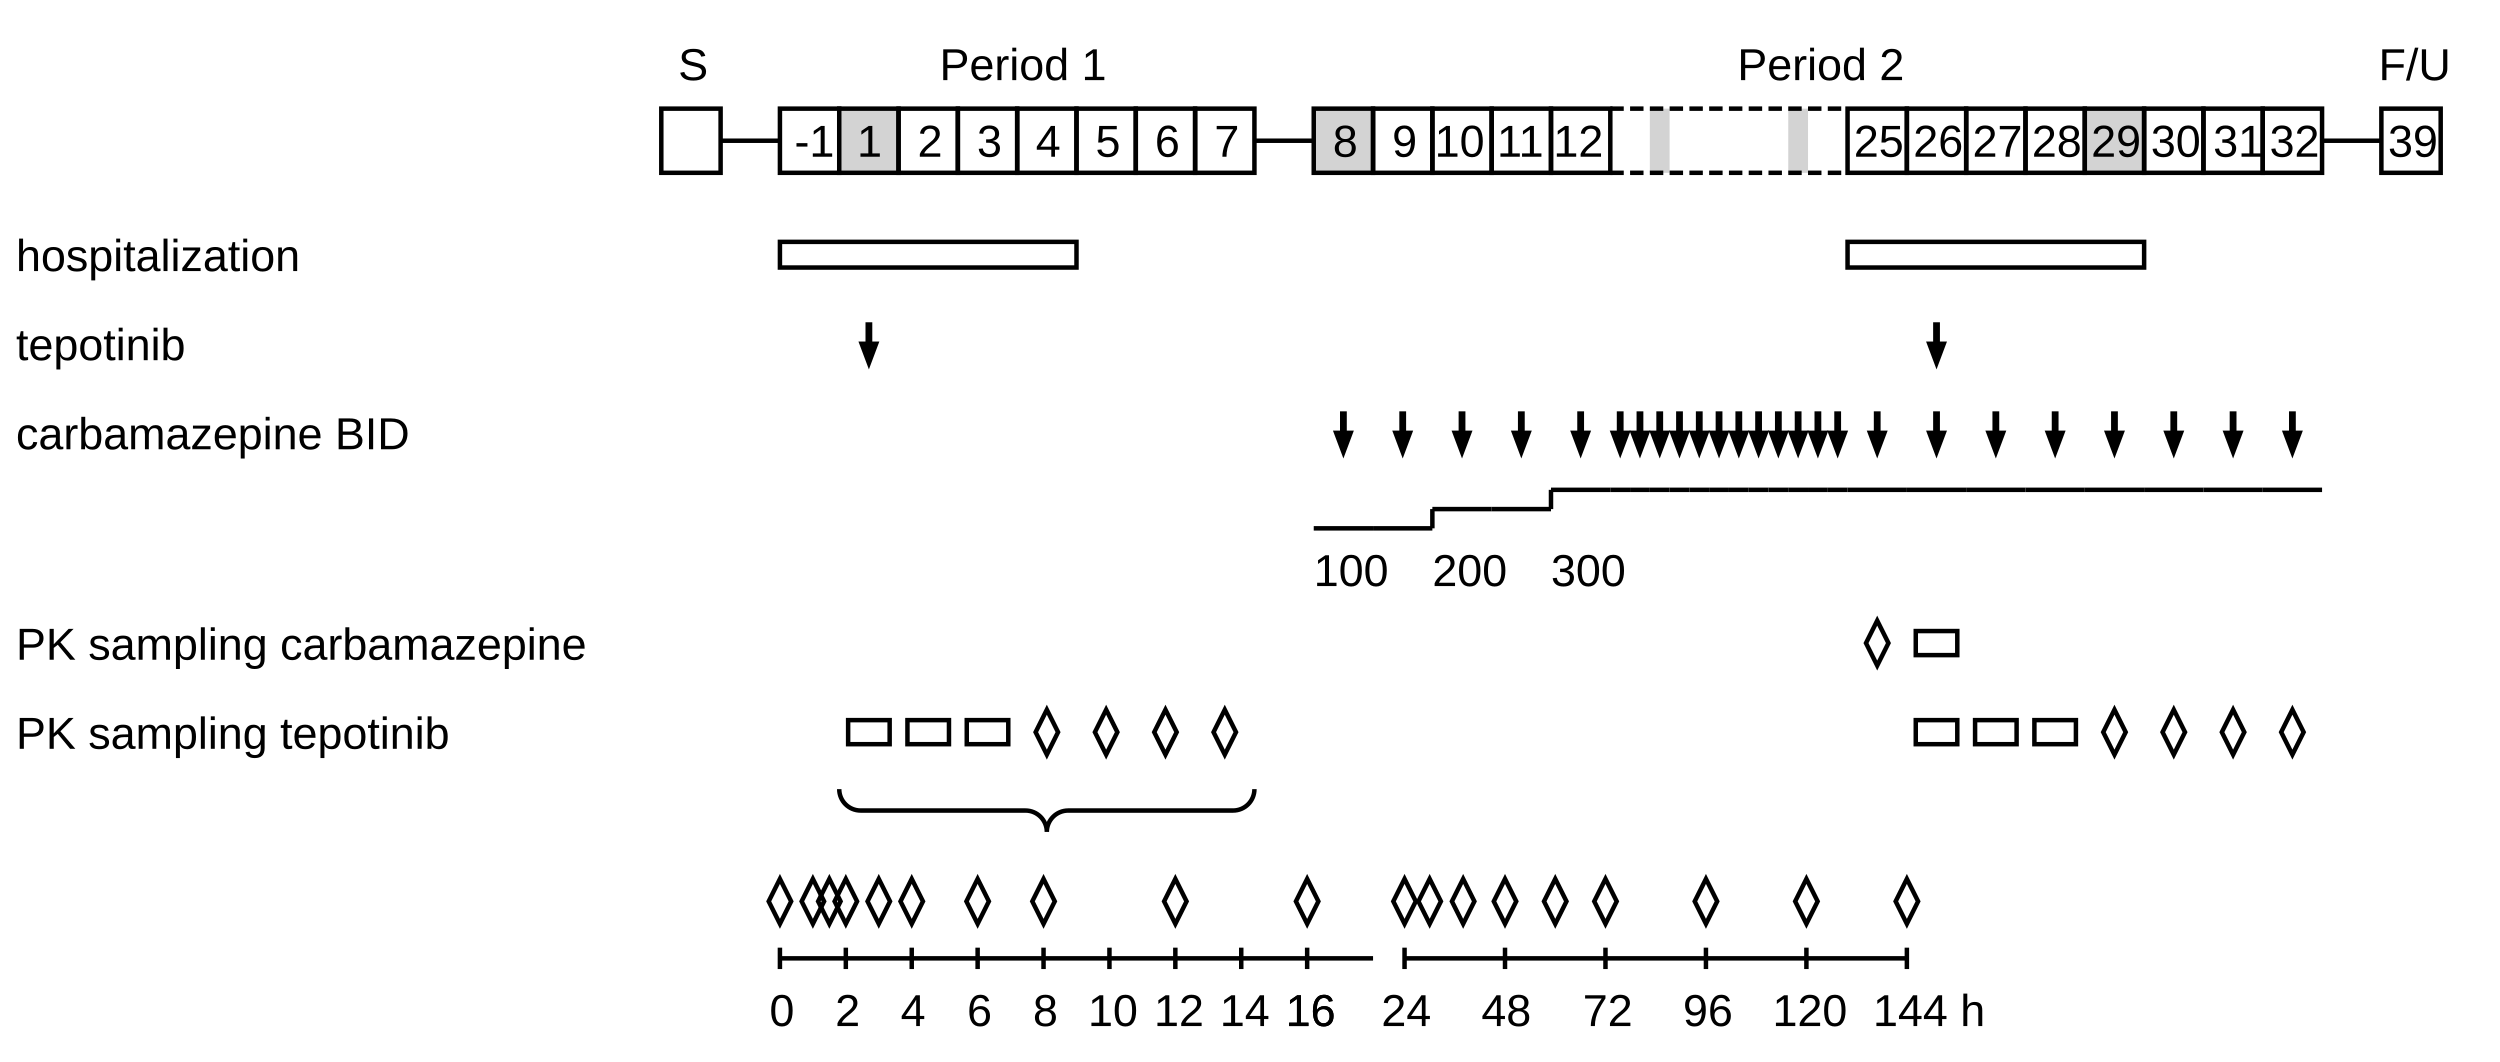
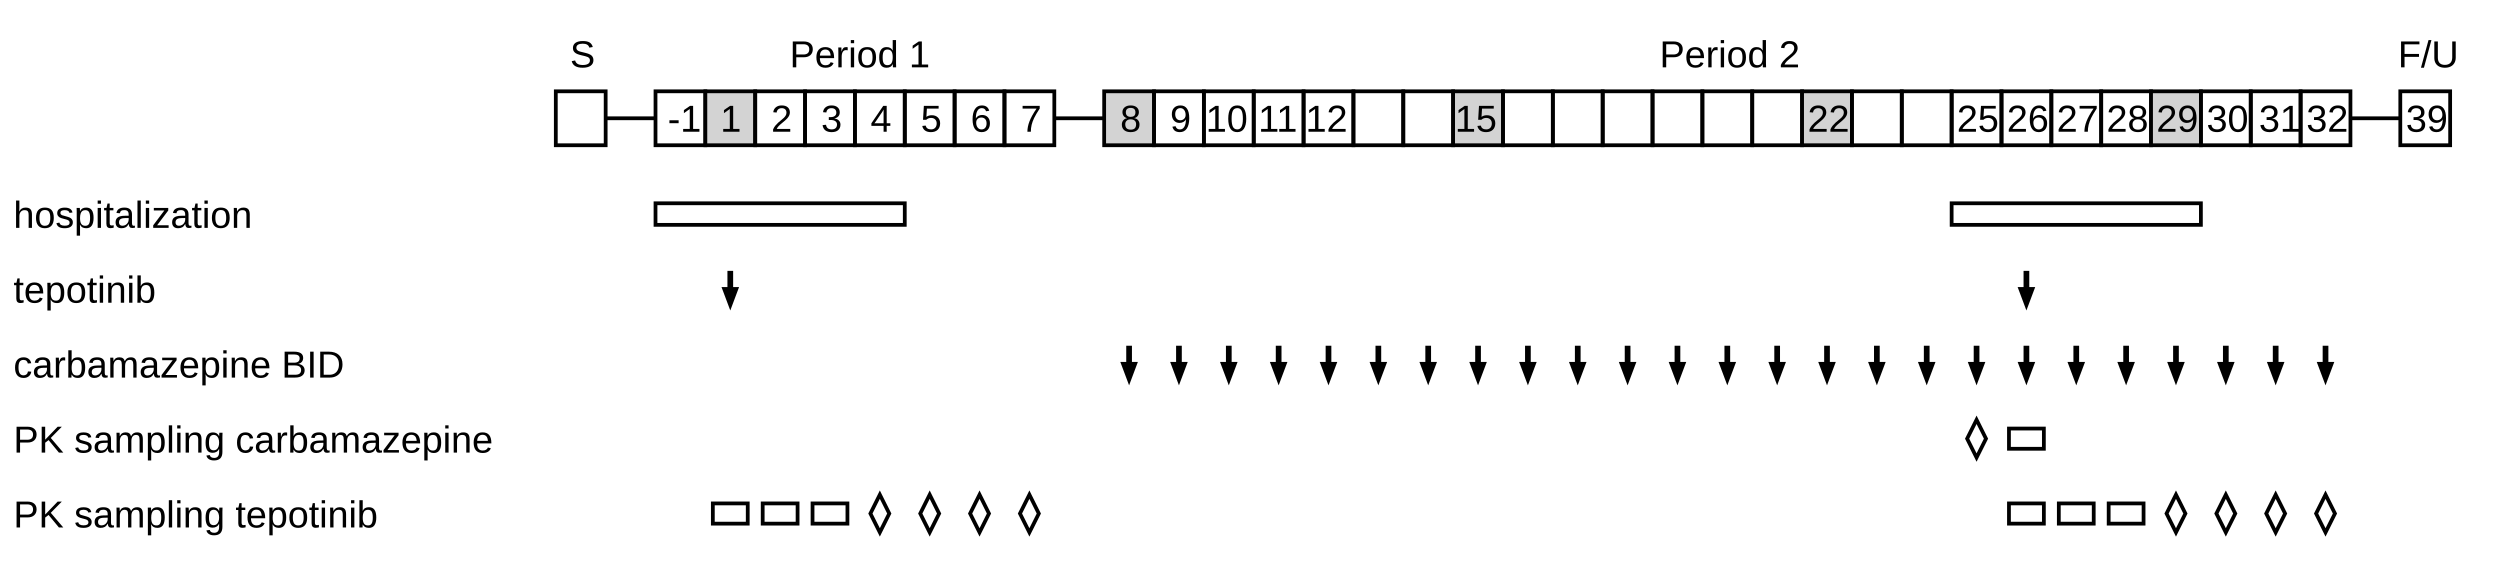
- <svg xmlns="http://www.w3.org/2000/svg" width="780.832" height="331.517">
+ <svg xmlns="http://www.w3.org/2000/svg" width="929.035" height="208.634">
  <style>text {font-family: Arial; font-size: 14px ;}</style>
  <text x="211.819" y="25.032">S</text>
  <text x="293.45" y="25.032">Period 1</text>
-   <text x="542.627" y="25.032">Period 2</text>
-   <text x="742.906" y="25.032">F/U</text>
+   <text x="616.729" y="25.032">Period 2</text>
+   <text x="891.109" y="25.032">F/U</text>
  <rect x="206.545" y="33.932" width="18.525" height="20.043" style="stroke:black;  stroke-width:1.4; fill:none;" />
  <text x="215.808" y="48.964" />
  <line x1="225.07" y1="43.953" x2="243.596" y2="43.953" style="stroke:black; stroke-width:1.4; " />
  <rect x="243.596" y="33.932" width="18.525" height="20.043" style="stroke:black;  stroke-width:1.4; fill:none;" />
  <text x="248.142" y="48.964">-1</text>
  <rect x="262.121" y="33.932" width="18.525" height="20.043" style="stroke:black;  stroke-width:0; fill:lightgray;" />
  <rect x="262.121" y="33.932" width="18.525" height="20.043" style="stroke:black;  stroke-width:1.4; fill:none;" />
  <text x="267.692" y="48.964">1</text>
  <rect x="280.646" y="33.932" width="18.525" height="20.043" style="stroke:black;  stroke-width:1.4; fill:none;" />
  <text x="286.59" y="48.964">2</text>
  <rect x="299.172" y="33.932" width="18.525" height="20.043" style="stroke:black;  stroke-width:1.4; fill:none;" />
  <text x="305.153" y="48.964">3</text>
  <rect x="317.697" y="33.932" width="18.525" height="20.043" style="stroke:black;  stroke-width:1.4; fill:none;" />
  <text x="323.494" y="48.964">4</text>
  <rect x="336.223" y="33.932" width="18.525" height="20.043" style="stroke:black;  stroke-width:1.4; fill:none;" />
  <text x="342.163" y="48.964">5</text>
  <rect x="354.748" y="33.932" width="18.525" height="20.043" style="stroke:black;  stroke-width:1.4; fill:none;" />
  <text x="360.702" y="48.964">6</text>
  <rect x="373.273" y="33.932" width="18.525" height="20.043" style="stroke:black;  stroke-width:1.4; fill:none;" />
  <text x="379.292" y="48.964">7</text>
  <line x1="391.799" y1="43.953" x2="410.324" y2="43.953" style="stroke:black; stroke-width:1.4; " />
  <rect x="410.324" y="33.932" width="18.525" height="20.043" style="stroke:black;  stroke-width:0; fill:lightgray;" />
  <rect x="410.324" y="33.932" width="18.525" height="20.043" style="stroke:black;  stroke-width:1.4; fill:none;" />
  <text x="416.285" y="48.964">8</text>
  <rect x="428.85" y="33.932" width="18.525" height="20.043" style="stroke:black;  stroke-width:1.4; fill:none;" />
  <text x="434.817" y="48.964">9</text>
  <rect x="447.375" y="33.932" width="18.525" height="20.043" style="stroke:black;  stroke-width:1.4; fill:none;" />
  <text x="448.103" y="48.964">10</text>
  <rect x="465.9" y="33.932" width="18.525" height="20.043" style="stroke:black;  stroke-width:1.4; fill:none;" />
  <text x="467.579" y="48.964">11</text>
  <rect x="484.426" y="33.932" width="18.525" height="20.043" style="stroke:black;  stroke-width:1.4; fill:none;" />
  <text x="485.188" y="48.964">12</text>
-   <line x1="502.951" y1="33.932" x2="509.126" y2="33.932" style="stroke:black; stroke-width:1.4; stroke-dasharray: 4.2 4.2" />
-   <line x1="502.951" y1="53.975" x2="509.126" y2="53.975" style="stroke:black; stroke-width:1.4; stroke-dasharray: 4.2 4.2" />
-   <text x="506.039" y="48.964" />
-   <line x1="509.126" y1="33.932" x2="515.301" y2="33.932" style="stroke:black; stroke-width:1.4; stroke-dasharray: 4.2 4.2" />
-   <line x1="509.126" y1="53.975" x2="515.301" y2="53.975" style="stroke:black; stroke-width:1.4; stroke-dasharray: 4.2 4.2" />
+   <rect x="502.951" y="33.932" width="18.525" height="20.043" style="stroke:black;  stroke-width:1.4; fill:none;" />
  <text x="512.214" y="48.964" />
-   <rect x="515.301" y="33.932" width="6.175" height="20.043" style="stroke:black;  stroke-width:0; fill:lightgray;" />
-   <line x1="515.301" y1="33.932" x2="521.477" y2="33.932" style="stroke:black; stroke-width:1.4; stroke-dasharray: 4.2 4.2" />
-   <line x1="515.301" y1="53.975" x2="521.477" y2="53.975" style="stroke:black; stroke-width:1.4; stroke-dasharray: 4.2 4.2" />
-   <line x1="521.477" y1="33.932" x2="527.652" y2="33.932" style="stroke:black; stroke-width:1.4; stroke-dasharray: 4.2 4.2" />
-   <line x1="521.477" y1="53.975" x2="527.652" y2="53.975" style="stroke:black; stroke-width:1.4; stroke-dasharray: 4.2 4.2" />
-   <text x="524.564" y="48.964" />
-   <line x1="527.652" y1="33.932" x2="533.827" y2="33.932" style="stroke:black; stroke-width:1.4; stroke-dasharray: 4.2 4.2" />
-   <line x1="527.652" y1="53.975" x2="533.827" y2="53.975" style="stroke:black; stroke-width:1.4; stroke-dasharray: 4.2 4.2" />
+   <rect x="521.477" y="33.932" width="18.525" height="20.043" style="stroke:black;  stroke-width:1.4; fill:none;" />
  <text x="530.739" y="48.964" />
-   <line x1="533.827" y1="33.932" x2="540.002" y2="33.932" style="stroke:black; stroke-width:1.4; stroke-dasharray: 4.2 4.2" />
-   <line x1="533.827" y1="53.975" x2="540.002" y2="53.975" style="stroke:black; stroke-width:1.4; stroke-dasharray: 4.2 4.2" />
-   <text x="536.914" y="48.964" />
-   <line x1="540.002" y1="33.932" x2="546.177" y2="33.932" style="stroke:black; stroke-width:1.4; stroke-dasharray: 4.2 4.2" />
-   <line x1="540.002" y1="53.975" x2="546.177" y2="53.975" style="stroke:black; stroke-width:1.4; stroke-dasharray: 4.2 4.2" />
-   <text x="543.09" y="48.964" />
-   <line x1="546.177" y1="33.932" x2="552.352" y2="33.932" style="stroke:black; stroke-width:1.4; stroke-dasharray: 4.2 4.2" />
-   <line x1="546.177" y1="53.975" x2="552.352" y2="53.975" style="stroke:black; stroke-width:1.4; stroke-dasharray: 4.2 4.2" />
-   <text x="549.265" y="48.964" />
-   <line x1="552.352" y1="33.932" x2="558.527" y2="33.932" style="stroke:black; stroke-width:1.4; stroke-dasharray: 4.2 4.2" />
-   <line x1="552.352" y1="53.975" x2="558.527" y2="53.975" style="stroke:black; stroke-width:1.4; stroke-dasharray: 4.2 4.2" />
-   <text x="555.44" y="48.964" />
-   <rect x="558.527" y="33.932" width="6.175" height="20.043" style="stroke:black;  stroke-width:0; fill:lightgray;" />
-   <line x1="558.527" y1="33.932" x2="564.702" y2="33.932" style="stroke:black; stroke-width:1.4; stroke-dasharray: 4.2 4.2" />
-   <line x1="558.527" y1="53.975" x2="564.702" y2="53.975" style="stroke:black; stroke-width:1.4; stroke-dasharray: 4.2 4.2" />
-   <line x1="564.702" y1="33.932" x2="570.878" y2="33.932" style="stroke:black; stroke-width:1.4; stroke-dasharray: 4.2 4.2" />
-   <line x1="564.702" y1="53.975" x2="570.878" y2="53.975" style="stroke:black; stroke-width:1.4; stroke-dasharray: 4.2 4.2" />
+   <rect x="540.002" y="33.932" width="18.525" height="20.043" style="stroke:black;  stroke-width:0; fill:lightgray;" />
+   <rect x="540.002" y="33.932" width="18.525" height="20.043" style="stroke:black;  stroke-width:1.4; fill:none;" />
+   <text x="540.675" y="48.964">15</text>
+   <rect x="558.527" y="33.932" width="18.525" height="20.043" style="stroke:black;  stroke-width:1.4; fill:none;" />
  <text x="567.79" y="48.964" />
-   <line x1="570.878" y1="33.932" x2="577.053" y2="33.932" style="stroke:black; stroke-width:1.4; stroke-dasharray: 4.2 4.2" />
-   <line x1="570.878" y1="53.975" x2="577.053" y2="53.975" style="stroke:black; stroke-width:1.4; stroke-dasharray: 4.2 4.2" />
-   <text x="573.965" y="48.964" />
  <rect x="577.053" y="33.932" width="18.525" height="20.043" style="stroke:black;  stroke-width:1.4; fill:none;" />
-   <text x="579.015" y="48.964">25</text>
+   <text x="586.315" y="48.964" />
  <rect x="595.578" y="33.932" width="18.525" height="20.043" style="stroke:black;  stroke-width:1.4; fill:none;" />
-   <text x="597.581" y="48.964">26</text>
+   <text x="604.841" y="48.964" />
  <rect x="614.104" y="33.932" width="18.525" height="20.043" style="stroke:black;  stroke-width:1.4; fill:none;" />
-   <text x="616.103" y="48.964">27</text>
+   <text x="623.366" y="48.964" />
  <rect x="632.629" y="33.932" width="18.525" height="20.043" style="stroke:black;  stroke-width:1.4; fill:none;" />
-   <text x="634.618" y="48.964">28</text>
-   <rect x="651.154" y="33.932" width="18.525" height="20.043" style="stroke:black;  stroke-width:0; fill:lightgray;" />
+   <text x="641.892" y="48.964" />
  <rect x="651.154" y="33.932" width="18.525" height="20.043" style="stroke:black;  stroke-width:1.4; fill:none;" />
-   <text x="653.144" y="48.964">29</text>
+   <text x="660.417" y="48.964" />
+   <rect x="669.68" y="33.932" width="18.525" height="20.043" style="stroke:black;  stroke-width:0; fill:lightgray;" />
  <rect x="669.68" y="33.932" width="18.525" height="20.043" style="stroke:black;  stroke-width:1.4; fill:none;" />
-   <text x="671.785" y="48.964">30</text>
+   <text x="671.73" y="48.964">22</text>
  <rect x="688.205" y="33.932" width="18.525" height="20.043" style="stroke:black;  stroke-width:1.4; fill:none;" />
-   <text x="691.261" y="48.964">31</text>
+   <text x="697.468" y="48.964" />
  <rect x="706.73" y="33.932" width="18.525" height="20.043" style="stroke:black;  stroke-width:1.4; fill:none;" />
-   <text x="708.87" y="48.964">32</text>
-   <line x1="725.256" y1="43.953" x2="743.781" y2="43.953" style="stroke:black; stroke-width:1.4; " />
+   <text x="715.993" y="48.964" />
+   <rect x="725.256" y="33.932" width="18.525" height="20.043" style="stroke:black;  stroke-width:1.4; fill:none;" />
+   <text x="727.218" y="48.964">25</text>
  <rect x="743.781" y="33.932" width="18.525" height="20.043" style="stroke:black;  stroke-width:1.4; fill:none;" />
-   <text x="745.859" y="48.964">39</text>
+   <text x="745.784" y="48.964">26</text>
+   <rect x="762.307" y="33.932" width="18.525" height="20.043" style="stroke:black;  stroke-width:1.4; fill:none;" />
+   <text x="764.306" y="48.964">27</text>
+   <rect x="780.832" y="33.932" width="18.525" height="20.043" style="stroke:black;  stroke-width:1.4; fill:none;" />
+   <text x="782.821" y="48.964">28</text>
+   <rect x="799.357" y="33.932" width="18.525" height="20.043" style="stroke:black;  stroke-width:0; fill:lightgray;" />
+   <rect x="799.357" y="33.932" width="18.525" height="20.043" style="stroke:black;  stroke-width:1.4; fill:none;" />
+   <text x="801.347" y="48.964">29</text>
+   <rect x="817.883" y="33.932" width="18.525" height="20.043" style="stroke:black;  stroke-width:1.4; fill:none;" />
+   <text x="819.988" y="48.964">30</text>
+   <rect x="836.408" y="33.932" width="18.525" height="20.043" style="stroke:black;  stroke-width:1.4; fill:none;" />
+   <text x="839.464" y="48.964">31</text>
+   <rect x="854.934" y="33.932" width="18.525" height="20.043" style="stroke:black;  stroke-width:1.4; fill:none;" />
+   <text x="857.073" y="48.964">32</text>
+   <line x1="873.459" y1="43.953" x2="891.984" y2="43.953" style="stroke:black; stroke-width:1.4; " />
+   <rect x="891.984" y="33.932" width="18.525" height="20.043" style="stroke:black;  stroke-width:1.4; fill:none;" />
+   <text x="894.062" y="48.964">39</text>
  <text x="5" y="84.673">hospitalization</text>
  <rect x="243.596" y="75.543" width="92.627" height="8.017" style="stroke:black;  stroke-width:1.4; fill:none;" />
-   <rect x="577.053" y="75.543" width="92.627" height="8.017" style="stroke:black;  stroke-width:1.4; fill:none;" />
+   <rect x="725.256" y="75.543" width="92.627" height="8.017" style="stroke:black;  stroke-width:1.4; fill:none;" />
  <text x="5" y="112.494">tepotinib</text>
  <path d="M271.023, 107.373 L271.023, 101.36 L271.745, 101.36 L271.745, 107.373 L273.639, 107.373 L271.384, 113.386 L269.129, 107.373 L271.023, 107.373 Z" style="stroke: black; fill: black; stroke-width:1.4; " />
-   <path d="M604.48, 107.373 L604.48, 101.36 L605.202, 101.36 L605.202, 107.373 L607.096, 107.373 L604.841, 113.386 L602.586, 107.373 L604.48, 107.373 Z" style="stroke: black; fill: black; stroke-width:1.4; " />
+   <path d="M752.683, 107.373 L752.683, 101.36 L753.405, 101.36 L753.405, 107.373 L755.299, 107.373 L753.044, 113.386 L750.789, 107.373 L752.683, 107.373 Z" style="stroke: black; fill: black; stroke-width:1.4; " />
  <text x="5" y="140.315">carbamazepine BID</text>
  <path d="M419.226, 135.193 L419.226, 129.18 L419.948, 129.18 L419.948, 135.193 L421.842, 135.193 L419.587, 141.206 L417.332, 135.193 L419.226, 135.193 Z" style="stroke: black; fill: black; stroke-width:1.4; " />
  <path d="M437.752, 135.193 L437.752, 129.18 L438.473, 129.18 L438.473, 135.193 L440.367, 135.193 L438.112, 141.206 L435.857, 135.193 L437.752, 135.193 Z" style="stroke: black; fill: black; stroke-width:1.4; " />
  <path d="M456.277, 135.193 L456.277, 129.18 L456.998, 129.18 L456.998, 135.193 L458.893, 135.193 L456.638, 141.206 L454.383, 135.193 L456.277, 135.193 Z" style="stroke: black; fill: black; stroke-width:1.4; " />
  <path d="M474.802, 135.193 L474.802, 129.18 L475.524, 129.18 L475.524, 135.193 L477.418, 135.193 L475.163, 141.206 L472.908, 135.193 L474.802, 135.193 Z" style="stroke: black; fill: black; stroke-width:1.4; " />
  <path d="M493.328, 135.193 L493.328, 129.18 L494.049, 129.18 L494.049, 135.193 L495.943, 135.193 L493.688, 141.206 L491.434, 135.193 L493.328, 135.193 Z" style="stroke: black; fill: black; stroke-width:1.4; " />
-   <path d="M505.678, 135.193 L505.678, 129.18 L506.4, 129.18 L506.4, 135.193 L508.294, 135.193 L506.039, 141.206 L503.784, 135.193 L505.678, 135.193 Z" style="stroke: black; fill: black; stroke-width:1.4; " />
  <path d="M511.853, 135.193 L511.853, 129.18 L512.575, 129.18 L512.575, 135.193 L514.469, 135.193 L512.214, 141.206 L509.959, 135.193 L511.853, 135.193 Z" style="stroke: black; fill: black; stroke-width:1.4; " />
-   <path d="M518.028, 135.193 L518.028, 129.18 L518.75, 129.18 L518.75, 135.193 L520.644, 135.193 L518.389, 141.206 L516.134, 135.193 L518.028, 135.193 Z" style="stroke: black; fill: black; stroke-width:1.4; " />
-   <path d="M524.203, 135.193 L524.203, 129.18 L524.925, 129.18 L524.925, 135.193 L526.819, 135.193 L524.564, 141.206 L522.309, 135.193 L524.203, 135.193 Z" style="stroke: black; fill: black; stroke-width:1.4; " />
  <path d="M530.378, 135.193 L530.378, 129.18 L531.1, 129.18 L531.1, 135.193 L532.994, 135.193 L530.739, 141.206 L528.484, 135.193 L530.378, 135.193 Z" style="stroke: black; fill: black; stroke-width:1.4; " />
-   <path d="M536.554, 135.193 L536.554, 129.18 L537.275, 129.18 L537.275, 135.193 L539.169, 135.193 L536.914, 141.206 L534.66, 135.193 L536.554, 135.193 Z" style="stroke: black; fill: black; stroke-width:1.4; " />
-   <path d="M542.729, 135.193 L542.729, 129.18 L543.45, 129.18 L543.45, 135.193 L545.344, 135.193 L543.09, 141.206 L540.835, 135.193 L542.729, 135.193 Z" style="stroke: black; fill: black; stroke-width:1.4; " />
  <path d="M548.904, 135.193 L548.904, 129.18 L549.625, 129.18 L549.625, 135.193 L551.519, 135.193 L549.265, 141.206 L547.01, 135.193 L548.904, 135.193 Z" style="stroke: black; fill: black; stroke-width:1.4; " />
-   <path d="M555.079, 135.193 L555.079, 129.18 L555.801, 129.18 L555.801, 135.193 L557.695, 135.193 L555.44, 141.206 L553.185, 135.193 L555.079, 135.193 Z" style="stroke: black; fill: black; stroke-width:1.4; " />
-   <path d="M561.254, 135.193 L561.254, 129.18 L561.976, 129.18 L561.976, 135.193 L563.87, 135.193 L561.615, 141.206 L559.36, 135.193 L561.254, 135.193 Z" style="stroke: black; fill: black; stroke-width:1.4; " />
  <path d="M567.429, 135.193 L567.429, 129.18 L568.151, 129.18 L568.151, 135.193 L570.045, 135.193 L567.79, 141.206 L565.535, 135.193 L567.429, 135.193 Z" style="stroke: black; fill: black; stroke-width:1.4; " />
-   <path d="M573.604, 135.193 L573.604, 129.18 L574.326, 129.18 L574.326, 135.193 L576.22, 135.193 L573.965, 141.206 L571.71, 135.193 L573.604, 135.193 Z" style="stroke: black; fill: black; stroke-width:1.4; " />
  <path d="M585.955, 135.193 L585.955, 129.18 L586.676, 129.18 L586.676, 135.193 L588.57, 135.193 L586.315, 141.206 L584.061, 135.193 L585.955, 135.193 Z" style="stroke: black; fill: black; stroke-width:1.4; " />
  <path d="M604.48, 135.193 L604.48, 129.18 L605.202, 129.18 L605.202, 135.193 L607.096, 135.193 L604.841, 141.206 L602.586, 135.193 L604.48, 135.193 Z" style="stroke: black; fill: black; stroke-width:1.4; " />
  <path d="M623.005, 135.193 L623.005, 129.18 L623.727, 129.18 L623.727, 135.193 L625.621, 135.193 L623.366, 141.206 L621.111, 135.193 L623.005, 135.193 Z" style="stroke: black; fill: black; stroke-width:1.4; " />
  <path d="M641.531, 135.193 L641.531, 129.18 L642.252, 129.18 L642.252, 135.193 L644.146, 135.193 L641.892, 141.206 L639.637, 135.193 L641.531, 135.193 Z" style="stroke: black; fill: black; stroke-width:1.4; " />
  <path d="M660.056, 135.193 L660.056, 129.18 L660.778, 129.18 L660.778, 135.193 L662.672, 135.193 L660.417, 141.206 L658.162, 135.193 L660.056, 135.193 Z" style="stroke: black; fill: black; stroke-width:1.4; " />
  <path d="M678.582, 135.193 L678.582, 129.18 L679.303, 129.18 L679.303, 135.193 L681.197, 135.193 L678.942, 141.206 L676.688, 135.193 L678.582, 135.193 Z" style="stroke: black; fill: black; stroke-width:1.4; " />
  <path d="M697.107, 135.193 L697.107, 129.18 L697.829, 129.18 L697.829, 135.193 L699.723, 135.193 L697.468, 141.206 L695.213, 135.193 L697.107, 135.193 Z" style="stroke: black; fill: black; stroke-width:1.4; " />
  <path d="M715.632, 135.193 L715.632, 129.18 L716.354, 129.18 L716.354, 135.193 L718.248, 135.193 L715.993, 141.206 L713.738, 135.193 L715.632, 135.193 Z" style="stroke: black; fill: black; stroke-width:1.4; " />
-   <line x1="410.324" y1="165.018" x2="428.85" y2="165.018" style="stroke:black; stroke-width:1.4; " />
-   <text x="410.324" y="183.057">100</text>
-   <line x1="428.85" y1="165.018" x2="447.375" y2="165.018" style="stroke:black; stroke-width:1.4; " />
-   <line x1="428.85" y1="165.018" x2="428.85" y2="165.018" style="stroke:black; stroke-width:1.4; " />
-   <line x1="447.375" y1="159.006" x2="465.9" y2="159.006" style="stroke:black; stroke-width:1.4; " />
-   <line x1="447.375" y1="165.018" x2="447.375" y2="159.006" style="stroke:black; stroke-width:1.4; " />
-   <text x="447.375" y="183.057">200</text>
-   <line x1="465.9" y1="159.006" x2="484.426" y2="159.006" style="stroke:black; stroke-width:1.4; " />
-   <line x1="465.9" y1="159.006" x2="465.9" y2="159.006" style="stroke:black; stroke-width:1.4; " />
-   <line x1="484.426" y1="152.993" x2="502.951" y2="152.993" style="stroke:black; stroke-width:1.4; " />
-   <line x1="484.426" y1="159.006" x2="484.426" y2="152.993" style="stroke:black; stroke-width:1.4; " />
-   <text x="484.426" y="183.057">300</text>
-   <line x1="502.951" y1="152.993" x2="509.126" y2="152.993" style="stroke:black; stroke-width:1.4; " />
-   <line x1="502.951" y1="152.993" x2="502.951" y2="152.993" style="stroke:black; stroke-width:1.4; " />
-   <line x1="509.126" y1="152.993" x2="515.301" y2="152.993" style="stroke:black; stroke-width:1.4; " />
-   <line x1="509.126" y1="152.993" x2="509.126" y2="152.993" style="stroke:black; stroke-width:1.4; " />
-   <line x1="515.301" y1="152.993" x2="521.477" y2="152.993" style="stroke:black; stroke-width:1.4; " />
-   <line x1="515.301" y1="152.993" x2="515.301" y2="152.993" style="stroke:black; stroke-width:1.4; " />
-   <line x1="521.477" y1="152.993" x2="527.652" y2="152.993" style="stroke:black; stroke-width:1.4; " />
-   <line x1="521.477" y1="152.993" x2="521.477" y2="152.993" style="stroke:black; stroke-width:1.4; " />
-   <line x1="527.652" y1="152.993" x2="533.827" y2="152.993" style="stroke:black; stroke-width:1.4; " />
-   <line x1="527.652" y1="152.993" x2="527.652" y2="152.993" style="stroke:black; stroke-width:1.4; " />
-   <line x1="533.827" y1="152.993" x2="540.002" y2="152.993" style="stroke:black; stroke-width:1.4; " />
-   <line x1="533.827" y1="152.993" x2="533.827" y2="152.993" style="stroke:black; stroke-width:1.4; " />
-   <line x1="540.002" y1="152.993" x2="546.177" y2="152.993" style="stroke:black; stroke-width:1.4; " />
-   <line x1="540.002" y1="152.993" x2="540.002" y2="152.993" style="stroke:black; stroke-width:1.4; " />
-   <line x1="546.177" y1="152.993" x2="552.352" y2="152.993" style="stroke:black; stroke-width:1.4; " />
-   <line x1="546.177" y1="152.993" x2="546.177" y2="152.993" style="stroke:black; stroke-width:1.4; " />
-   <line x1="552.352" y1="152.993" x2="558.527" y2="152.993" style="stroke:black; stroke-width:1.4; " />
-   <line x1="552.352" y1="152.993" x2="552.352" y2="152.993" style="stroke:black; stroke-width:1.4; " />
-   <line x1="558.527" y1="152.993" x2="564.702" y2="152.993" style="stroke:black; stroke-width:1.4; " />
-   <line x1="558.527" y1="152.993" x2="558.527" y2="152.993" style="stroke:black; stroke-width:1.4; " />
-   <line x1="564.702" y1="152.993" x2="570.878" y2="152.993" style="stroke:black; stroke-width:1.4; " />
-   <line x1="564.702" y1="152.993" x2="564.702" y2="152.993" style="stroke:black; stroke-width:1.4; " />
-   <line x1="570.878" y1="152.993" x2="577.053" y2="152.993" style="stroke:black; stroke-width:1.4; " />
-   <line x1="570.878" y1="152.993" x2="570.878" y2="152.993" style="stroke:black; stroke-width:1.4; " />
-   <line x1="577.053" y1="152.993" x2="595.578" y2="152.993" style="stroke:black; stroke-width:1.4; " />
-   <line x1="577.053" y1="152.993" x2="577.053" y2="152.993" style="stroke:black; stroke-width:1.4; " />
-   <line x1="595.578" y1="152.993" x2="614.104" y2="152.993" style="stroke:black; stroke-width:1.4; " />
-   <line x1="595.578" y1="152.993" x2="595.578" y2="152.993" style="stroke:black; stroke-width:1.4; " />
-   <line x1="614.104" y1="152.993" x2="632.629" y2="152.993" style="stroke:black; stroke-width:1.4; " />
-   <line x1="614.104" y1="152.993" x2="614.104" y2="152.993" style="stroke:black; stroke-width:1.4; " />
-   <line x1="632.629" y1="152.993" x2="651.154" y2="152.993" style="stroke:black; stroke-width:1.4; " />
-   <line x1="632.629" y1="152.993" x2="632.629" y2="152.993" style="stroke:black; stroke-width:1.4; " />
-   <line x1="651.154" y1="152.993" x2="669.68" y2="152.993" style="stroke:black; stroke-width:1.4; " />
-   <line x1="651.154" y1="152.993" x2="651.154" y2="152.993" style="stroke:black; stroke-width:1.4; " />
-   <line x1="669.68" y1="152.993" x2="688.205" y2="152.993" style="stroke:black; stroke-width:1.4; " />
-   <line x1="669.68" y1="152.993" x2="669.68" y2="152.993" style="stroke:black; stroke-width:1.4; " />
-   <line x1="688.205" y1="152.993" x2="706.73" y2="152.993" style="stroke:black; stroke-width:1.4; " />
-   <line x1="688.205" y1="152.993" x2="688.205" y2="152.993" style="stroke:black; stroke-width:1.4; " />
-   <line x1="706.73" y1="152.993" x2="725.256" y2="152.993" style="stroke:black; stroke-width:1.4; " />
-   <line x1="706.73" y1="152.993" x2="706.73" y2="152.993" style="stroke:black; stroke-width:1.4; " />
-   <text x="5" y="206.043">PK sampling carbamazepine</text>
-   <path d="M582.808, 200.856 L586.315, 193.841 L589.823, 200.856 L586.315, 207.871 L582.808, 200.856 Z" style="stroke: black; fill: none; stroke-width:1.4; " />
-   <path d="M598.357, 204.614 L598.357, 197.098 L611.325, 197.098 L611.325, 204.614 L598.357, 204.614 Z" style="stroke: black; fill: none; stroke-width:1.4; " />
-   <text x="5" y="233.864">PK sampling tepotinib</text>
-   <path d="M264.9, 232.435 L264.9, 224.919 L277.868, 224.919 L277.868, 232.435 L264.9, 232.435 Z" style="stroke: black; fill: none; stroke-width:1.4; " />
-   <path d="M283.425, 232.435 L283.425, 224.919 L296.393, 224.919 L296.393, 232.435 L283.425, 232.435 Z" style="stroke: black; fill: none; stroke-width:1.4; " />
-   <path d="M301.951, 232.435 L301.951, 224.919 L314.918, 224.919 L314.918, 232.435 L301.951, 232.435 Z" style="stroke: black; fill: none; stroke-width:1.4; " />
-   <path d="M323.452, 228.677 L326.96, 221.662 L330.467, 228.677 L326.96, 235.692 L323.452, 228.677 Z" style="stroke: black; fill: none; stroke-width:1.4; " />
-   <path d="M341.978, 228.677 L345.485, 221.662 L348.993, 228.677 L345.485, 235.692 L341.978, 228.677 Z" style="stroke: black; fill: none; stroke-width:1.4; " />
-   <path d="M360.503, 228.677 L364.011, 221.662 L367.518, 228.677 L364.011, 235.692 L360.503, 228.677 Z" style="stroke: black; fill: none; stroke-width:1.4; " />
-   <path d="M379.029, 228.677 L382.536, 221.662 L386.044, 228.677 L382.536, 235.692 L379.029, 228.677 Z" style="stroke: black; fill: none; stroke-width:1.4; " />
-   <path d="M598.357, 232.435 L598.357, 224.919 L611.325, 224.919 L611.325, 232.435 L598.357, 232.435 Z" style="stroke: black; fill: none; stroke-width:1.4; " />
-   <path d="M616.882, 232.435 L616.882, 224.919 L629.85, 224.919 L629.85, 232.435 L616.882, 232.435 Z" style="stroke: black; fill: none; stroke-width:1.4; " />
-   <path d="M635.408, 232.435 L635.408, 224.919 L648.375, 224.919 L648.375, 232.435 L635.408, 232.435 Z" style="stroke: black; fill: none; stroke-width:1.4; " />
-   <path d="M656.909, 228.677 L660.417, 221.662 L663.925, 228.677 L660.417, 235.692 L656.909, 228.677 Z" style="stroke: black; fill: none; stroke-width:1.4; " />
-   <path d="M675.435, 228.677 L678.942, 221.662 L682.45, 228.677 L678.942, 235.692 L675.435, 228.677 Z" style="stroke: black; fill: none; stroke-width:1.4; " />
-   <path d="M693.96, 228.677 L697.468, 221.662 L700.975, 228.677 L697.468, 235.692 L693.96, 228.677 Z" style="stroke: black; fill: none; stroke-width:1.4; " />
-   <path d="M712.486, 228.677 L715.993, 221.662 L719.501, 228.677 L715.993, 235.692 L712.486, 228.677 Z" style="stroke: black; fill: none; stroke-width:1.4; " />
-   <path d="M262.121, 246.476 A6.681, 6.681, 0, 0 0 268.802, 253.157 L320.279, 253.157 A6.681, 6.681 0, 0 1 326.96, 259.838 A6.681, 6.681, 0, 0 1 333.641, 253.157 L385.118, 253.157 A6.681, 6.681 0, 0 0 391.799, 246.476 " style="stroke: black; stroke-width:1.4; fill:none" />
-   <path d="M240.088, 281.526 L243.596, 274.511 L247.103, 281.526 L243.596, 288.542 L240.088, 281.526 Z" style="stroke: black; fill: none; stroke-width:1.4; " />
-   <path d="M250.38, 281.526 L253.888, 274.511 L257.395, 281.526 L253.888, 288.542 L250.38, 281.526 Z" style="stroke: black; fill: none; stroke-width:1.4; " />
-   <path d="M255.526, 281.526 L259.034, 274.511 L262.541, 281.526 L259.034, 288.542 L255.526, 281.526 Z" style="stroke: black; fill: none; stroke-width:1.4; " />
-   <path d="M260.672, 281.526 L264.179, 274.511 L267.687, 281.526 L264.179, 288.542 L260.672, 281.526 Z" style="stroke: black; fill: none; stroke-width:1.4; " />
-   <path d="M270.964, 281.526 L274.471, 274.511 L277.979, 281.526 L274.471, 288.542 L270.964, 281.526 Z" style="stroke: black; fill: none; stroke-width:1.4; " />
-   <path d="M281.256, 281.526 L284.763, 274.511 L288.271, 281.526 L284.763, 288.542 L281.256, 281.526 Z" style="stroke: black; fill: none; stroke-width:1.4; " />
-   <path d="M301.839, 281.526 L305.347, 274.511 L308.855, 281.526 L305.347, 288.542 L301.839, 281.526 Z" style="stroke: black; fill: none; stroke-width:1.4; " />
-   <path d="M322.423, 281.526 L325.931, 274.511 L329.438, 281.526 L325.931, 288.542 L322.423, 281.526 Z" style="stroke: black; fill: none; stroke-width:1.4; " />
-   <path d="M363.591, 281.526 L367.098, 274.511 L370.606, 281.526 L367.098, 288.542 L363.591, 281.526 Z" style="stroke: black; fill: none; stroke-width:1.4; " />
-   <path d="M404.758, 281.526 L408.266, 274.511 L411.773, 281.526 L408.266, 288.542 L404.758, 281.526 Z" style="stroke: black; fill: none; stroke-width:1.4; " />
-   <path d="M435.179, 281.526 L438.687, 274.511 L442.194, 281.526 L438.687, 288.542 L435.179, 281.526 Z" style="stroke: black; fill: none; stroke-width:1.4; " />
-   <path d="M443.024, 281.526 L446.531, 274.511 L450.039, 281.526 L446.531, 288.542 L443.024, 281.526 Z" style="stroke: black; fill: none; stroke-width:1.4; " />
-   <path d="M453.483, 281.526 L456.991, 274.511 L460.498, 281.526 L456.991, 288.542 L453.483, 281.526 Z" style="stroke: black; fill: none; stroke-width:1.4; " />
-   <path d="M466.557, 281.526 L470.065, 274.511 L473.572, 281.526 L470.065, 288.542 L466.557, 281.526 Z" style="stroke: black; fill: none; stroke-width:1.4; " />
-   <path d="M482.246, 281.526 L485.754, 274.511 L489.262, 281.526 L485.754, 288.542 L482.246, 281.526 Z" style="stroke: black; fill: none; stroke-width:1.4; " />
-   <path d="M497.936, 281.526 L501.443, 274.511 L504.951, 281.526 L501.443, 288.542 L497.936, 281.526 Z" style="stroke: black; fill: none; stroke-width:1.4; " />
-   <path d="M529.314, 281.526 L532.821, 274.511 L536.329, 281.526 L532.821, 288.542 L529.314, 281.526 Z" style="stroke: black; fill: none; stroke-width:1.4; " />
-   <path d="M560.692, 281.526 L564.2, 274.511 L567.707, 281.526 L564.2, 288.542 L560.692, 281.526 Z" style="stroke: black; fill: none; stroke-width:1.4; " />
-   <path d="M592.071, 281.526 L595.578, 274.511 L599.086, 281.526 L595.578, 288.542 L592.071, 281.526 Z" style="stroke: black; fill: none; stroke-width:1.4; " />
-   <line x1="243.596" y1="299.326" x2="428.85" y2="299.326" style="stroke:black; stroke-width:1.4; " />
-   <line x1="243.596" y1="295.985" x2="243.596" y2="302.666" style="stroke:black; stroke-width:1.4; " />
-   <text x="240.328" y="320.465">0</text>
-   <line x1="264.179" y1="295.985" x2="264.179" y2="302.666" style="stroke:black; stroke-width:1.4; " />
-   <text x="260.861" y="320.465">2</text>
-   <line x1="284.763" y1="295.985" x2="284.763" y2="302.666" style="stroke:black; stroke-width:1.4; " />
-   <text x="281.297" y="320.465">4</text>
-   <line x1="305.347" y1="295.985" x2="305.347" y2="302.666" style="stroke:black; stroke-width:1.4; " />
-   <text x="302.038" y="320.465">6</text>
-   <line x1="325.931" y1="295.985" x2="325.931" y2="302.666" style="stroke:black; stroke-width:1.4; " />
-   <text x="322.629" y="320.465">8</text>
-   <line x1="346.515" y1="295.985" x2="346.515" y2="302.666" style="stroke:black; stroke-width:1.4; " />
-   <text x="339.826" y="320.465">10</text>
-   <line x1="367.098" y1="295.985" x2="367.098" y2="302.666" style="stroke:black; stroke-width:1.4; " />
-   <text x="360.444" y="320.465">12</text>
-   <line x1="387.682" y1="295.985" x2="387.682" y2="302.666" style="stroke:black; stroke-width:1.4; " />
-   <text x="380.997" y="320.465">14</text>
-   <line x1="408.266" y1="295.985" x2="408.266" y2="302.666" style="stroke:black; stroke-width:1.4; " />
-   <text x="401.563" y="320.465">16</text>
-   <text x="401.563" y="320.465">16</text>
-   <line x1="438.687" y1="299.326" x2="595.578" y2="299.326" style="stroke:black; stroke-width:1.4; " />
-   <line x1="438.687" y1="295.985" x2="438.687" y2="302.666" style="stroke:black; stroke-width:1.4; " />
-   <text x="431.444" y="320.465">24</text>
-   <line x1="470.065" y1="295.985" x2="470.065" y2="302.666" style="stroke:black; stroke-width:1.4; " />
-   <text x="462.675" y="320.465">48</text>
-   <line x1="501.443" y1="295.985" x2="501.443" y2="302.666" style="stroke:black; stroke-width:1.4; " />
-   <text x="494.358" y="320.465">72</text>
-   <line x1="532.821" y1="295.985" x2="532.821" y2="302.666" style="stroke:black; stroke-width:1.4; " />
-   <text x="525.647" y="320.465">96</text>
-   <line x1="564.2" y1="295.985" x2="564.2" y2="302.666" style="stroke:black; stroke-width:1.4; " />
-   <text x="553.618" y="320.465">120</text>
-   <line x1="595.578" y1="295.985" x2="595.578" y2="302.666" style="stroke:black; stroke-width:1.4; " />
-   <text x="585" y="320.465">144 h</text>
+   <path d="M734.158, 135.193 L734.158, 129.18 L734.879, 129.18 L734.879, 135.193 L736.773, 135.193 L734.519, 141.206 L732.264, 135.193 L734.158, 135.193 Z" style="stroke: black; fill: black; stroke-width:1.4; " />
+   <path d="M752.683, 135.193 L752.683, 129.18 L753.405, 129.18 L753.405, 135.193 L755.299, 135.193 L753.044, 141.206 L750.789, 135.193 L752.683, 135.193 Z" style="stroke: black; fill: black; stroke-width:1.4; " />
+   <path d="M771.209, 135.193 L771.209, 129.18 L771.93, 129.18 L771.93, 135.193 L773.824, 135.193 L771.569, 141.206 L769.315, 135.193 L771.209, 135.193 Z" style="stroke: black; fill: black; stroke-width:1.4; " />
+   <path d="M789.734, 135.193 L789.734, 129.18 L790.456, 129.18 L790.456, 135.193 L792.35, 135.193 L790.095, 141.206 L787.84, 135.193 L789.734, 135.193 Z" style="stroke: black; fill: black; stroke-width:1.4; " />
+   <path d="M808.259, 135.193 L808.259, 129.18 L808.981, 129.18 L808.981, 135.193 L810.875, 135.193 L808.62, 141.206 L806.365, 135.193 L808.259, 135.193 Z" style="stroke: black; fill: black; stroke-width:1.4; " />
+   <path d="M826.785, 135.193 L826.785, 129.18 L827.506, 129.18 L827.506, 135.193 L829.4, 135.193 L827.146, 141.206 L824.891, 135.193 L826.785, 135.193 Z" style="stroke: black; fill: black; stroke-width:1.4; " />
+   <path d="M845.31, 135.193 L845.31, 129.18 L846.032, 129.18 L846.032, 135.193 L847.926, 135.193 L845.671, 141.206 L843.416, 135.193 L845.31, 135.193 Z" style="stroke: black; fill: black; stroke-width:1.4; " />
+   <path d="M863.836, 135.193 L863.836, 129.18 L864.557, 129.18 L864.557, 135.193 L866.451, 135.193 L864.196, 141.206 L861.941, 135.193 L863.836, 135.193 Z" style="stroke: black; fill: black; stroke-width:1.4; " />
+   <text x="5" y="168.201">PK sampling carbamazepine</text>
+   <path d="M731.011, 163.014 L734.519, 155.999 L738.026, 163.014 L734.519, 170.029 L731.011, 163.014 Z" style="stroke: black; fill: none; stroke-width:1.4; " />
+   <path d="M746.56, 166.772 L746.56, 159.256 L759.528, 159.256 L759.528, 166.772 L746.56, 166.772 Z" style="stroke: black; fill: none; stroke-width:1.4; " />
+   <text x="5" y="196.022">PK sampling tepotinib</text>
+   <path d="M264.9, 194.593 L264.9, 187.077 L277.868, 187.077 L277.868, 194.593 L264.9, 194.593 Z" style="stroke: black; fill: none; stroke-width:1.4; " />
+   <path d="M283.425, 194.593 L283.425, 187.077 L296.393, 187.077 L296.393, 194.593 L283.425, 194.593 Z" style="stroke: black; fill: none; stroke-width:1.4; " />
+   <path d="M301.951, 194.593 L301.951, 187.077 L314.918, 187.077 L314.918, 194.593 L301.951, 194.593 Z" style="stroke: black; fill: none; stroke-width:1.4; " />
+   <path d="M323.452, 190.835 L326.96, 183.82 L330.467, 190.835 L326.96, 197.85 L323.452, 190.835 Z" style="stroke: black; fill: none; stroke-width:1.4; " />
+   <path d="M341.978, 190.835 L345.485, 183.82 L348.993, 190.835 L345.485, 197.85 L341.978, 190.835 Z" style="stroke: black; fill: none; stroke-width:1.4; " />
+   <path d="M360.503, 190.835 L364.011, 183.82 L367.518, 190.835 L364.011, 197.85 L360.503, 190.835 Z" style="stroke: black; fill: none; stroke-width:1.4; " />
+   <path d="M379.029, 190.835 L382.536, 183.82 L386.044, 190.835 L382.536, 197.85 L379.029, 190.835 Z" style="stroke: black; fill: none; stroke-width:1.4; " />
+   <path d="M746.56, 194.593 L746.56, 187.077 L759.528, 187.077 L759.528, 194.593 L746.56, 194.593 Z" style="stroke: black; fill: none; stroke-width:1.4; " />
+   <path d="M765.085, 194.593 L765.085, 187.077 L778.053, 187.077 L778.053, 194.593 L765.085, 194.593 Z" style="stroke: black; fill: none; stroke-width:1.4; " />
+   <path d="M783.611, 194.593 L783.611, 187.077 L796.579, 187.077 L796.579, 194.593 L783.611, 194.593 Z" style="stroke: black; fill: none; stroke-width:1.4; " />
+   <path d="M805.113, 190.835 L808.62, 183.82 L812.128, 190.835 L808.62, 197.85 L805.113, 190.835 Z" style="stroke: black; fill: none; stroke-width:1.4; " />
+   <path d="M823.638, 190.835 L827.146, 183.82 L830.653, 190.835 L827.146, 197.85 L823.638, 190.835 Z" style="stroke: black; fill: none; stroke-width:1.4; " />
+   <path d="M842.163, 190.835 L845.671, 183.82 L849.178, 190.835 L845.671, 197.85 L842.163, 190.835 Z" style="stroke: black; fill: none; stroke-width:1.4; " />
+   <path d="M860.689, 190.835 L864.196, 183.82 L867.704, 190.835 L864.196, 197.85 L860.689, 190.835 Z" style="stroke: black; fill: none; stroke-width:1.4; " />
</svg>
